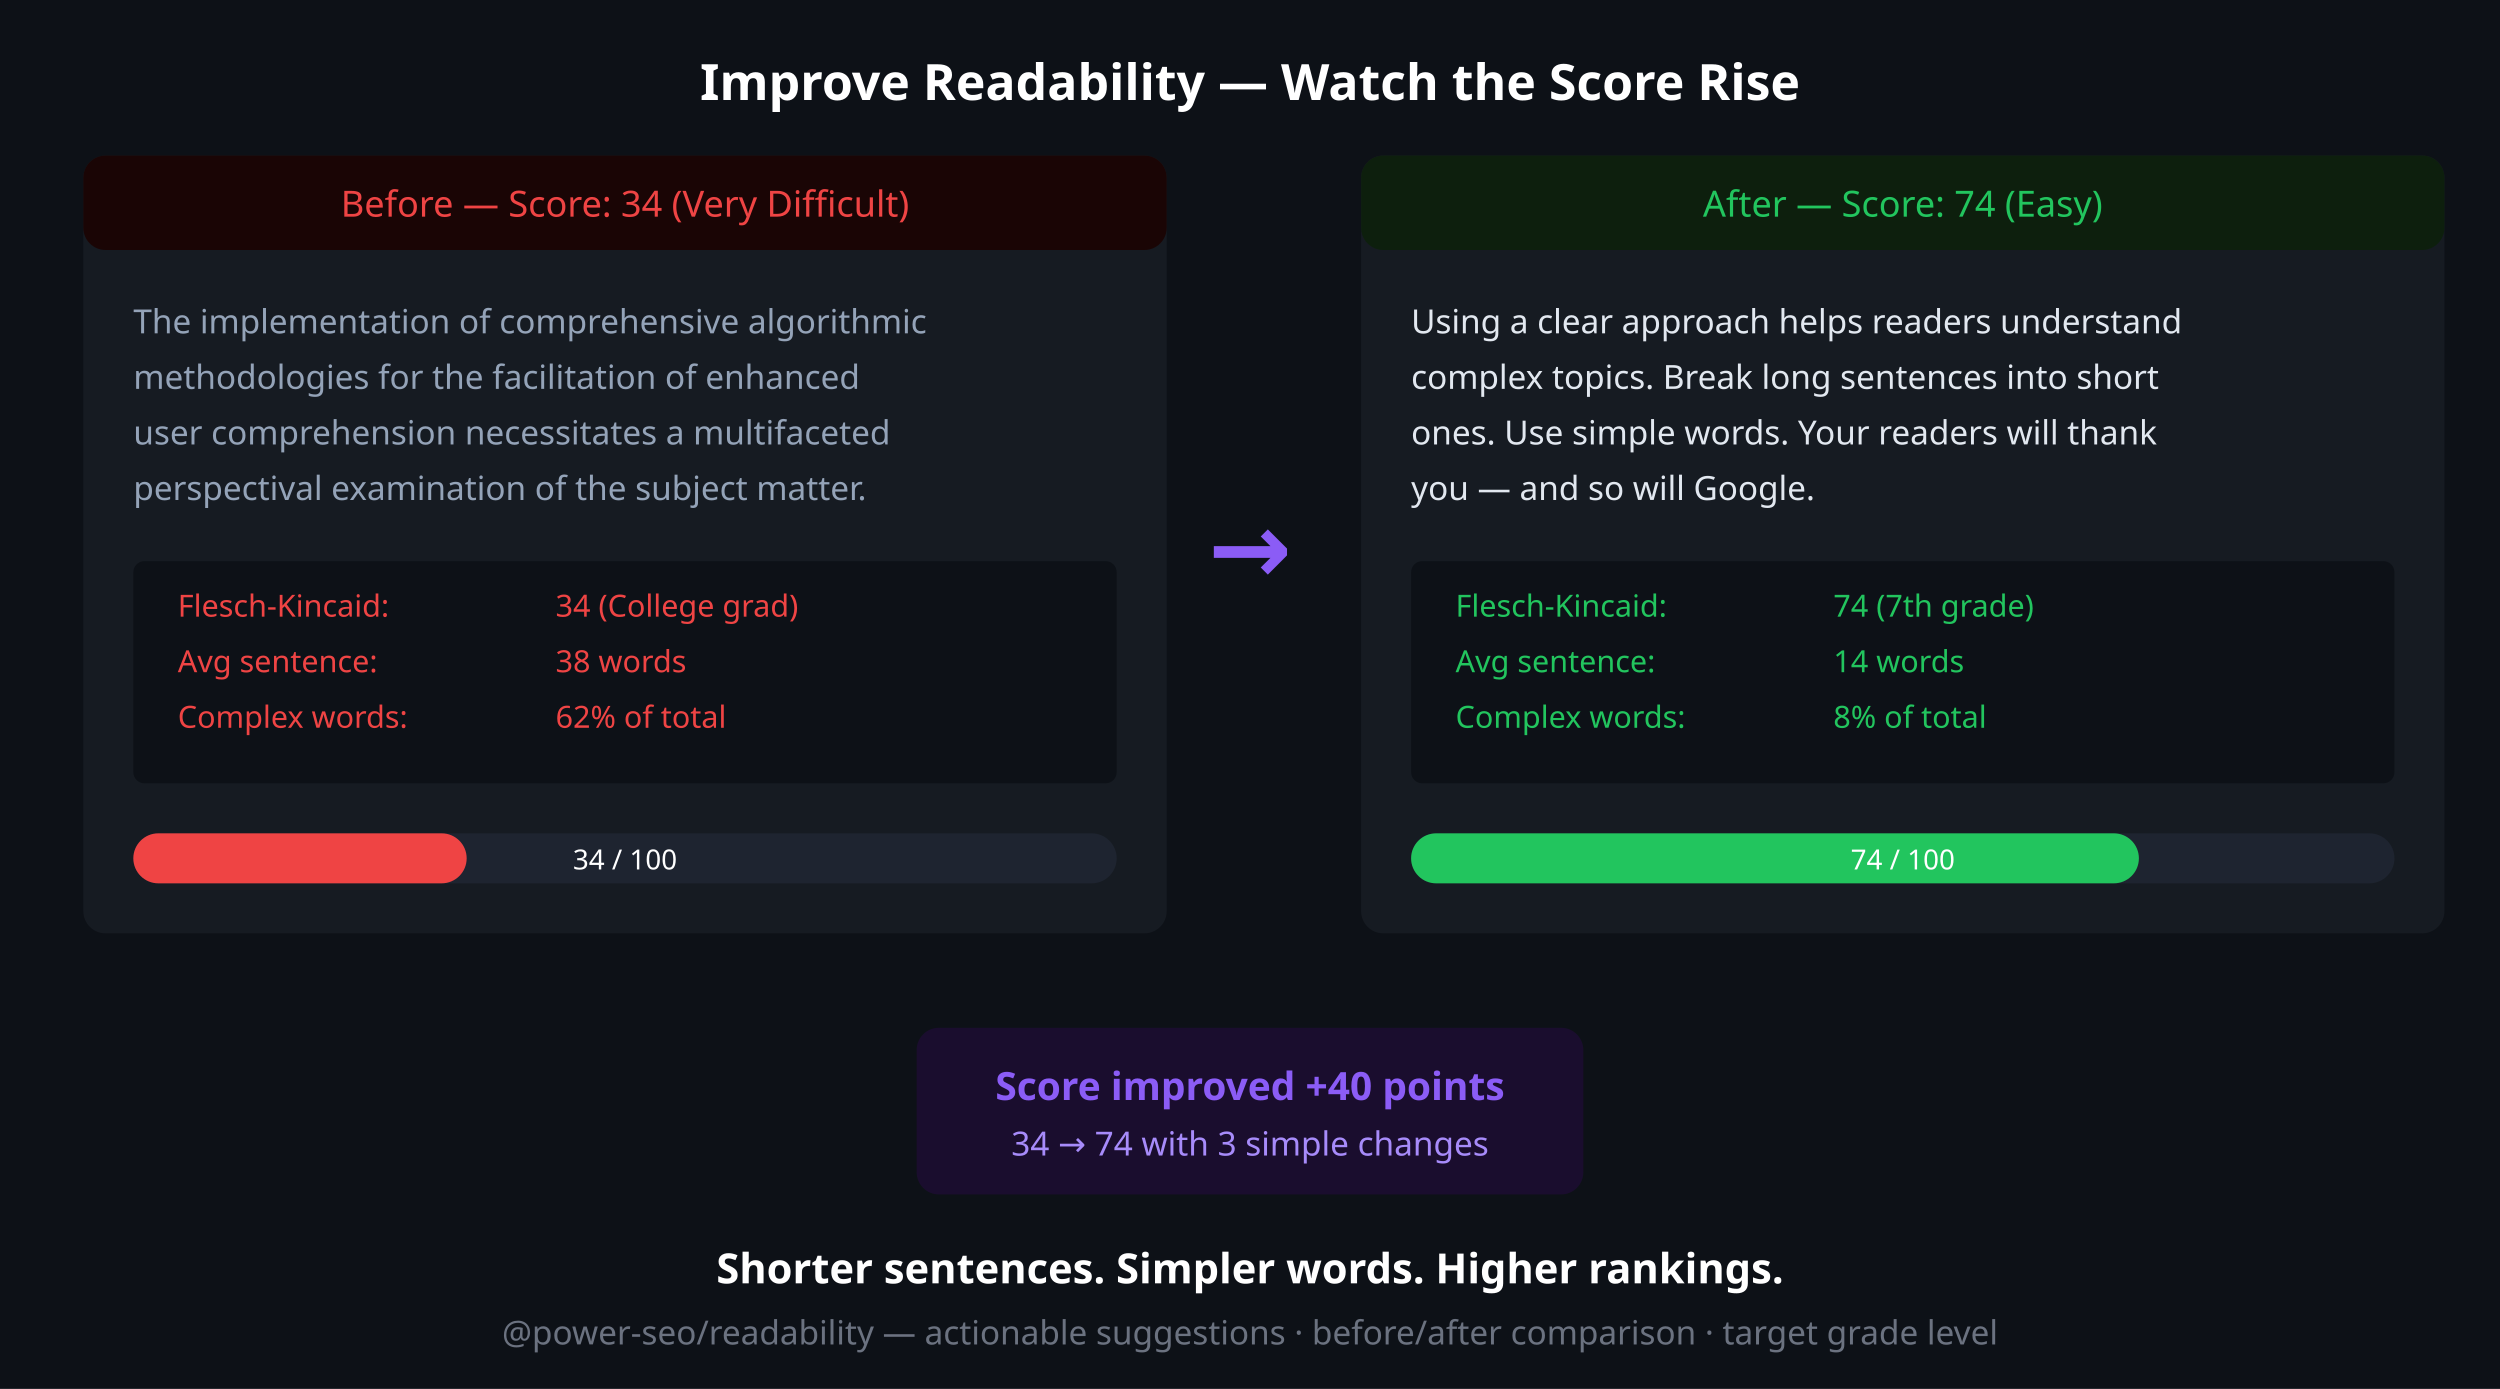
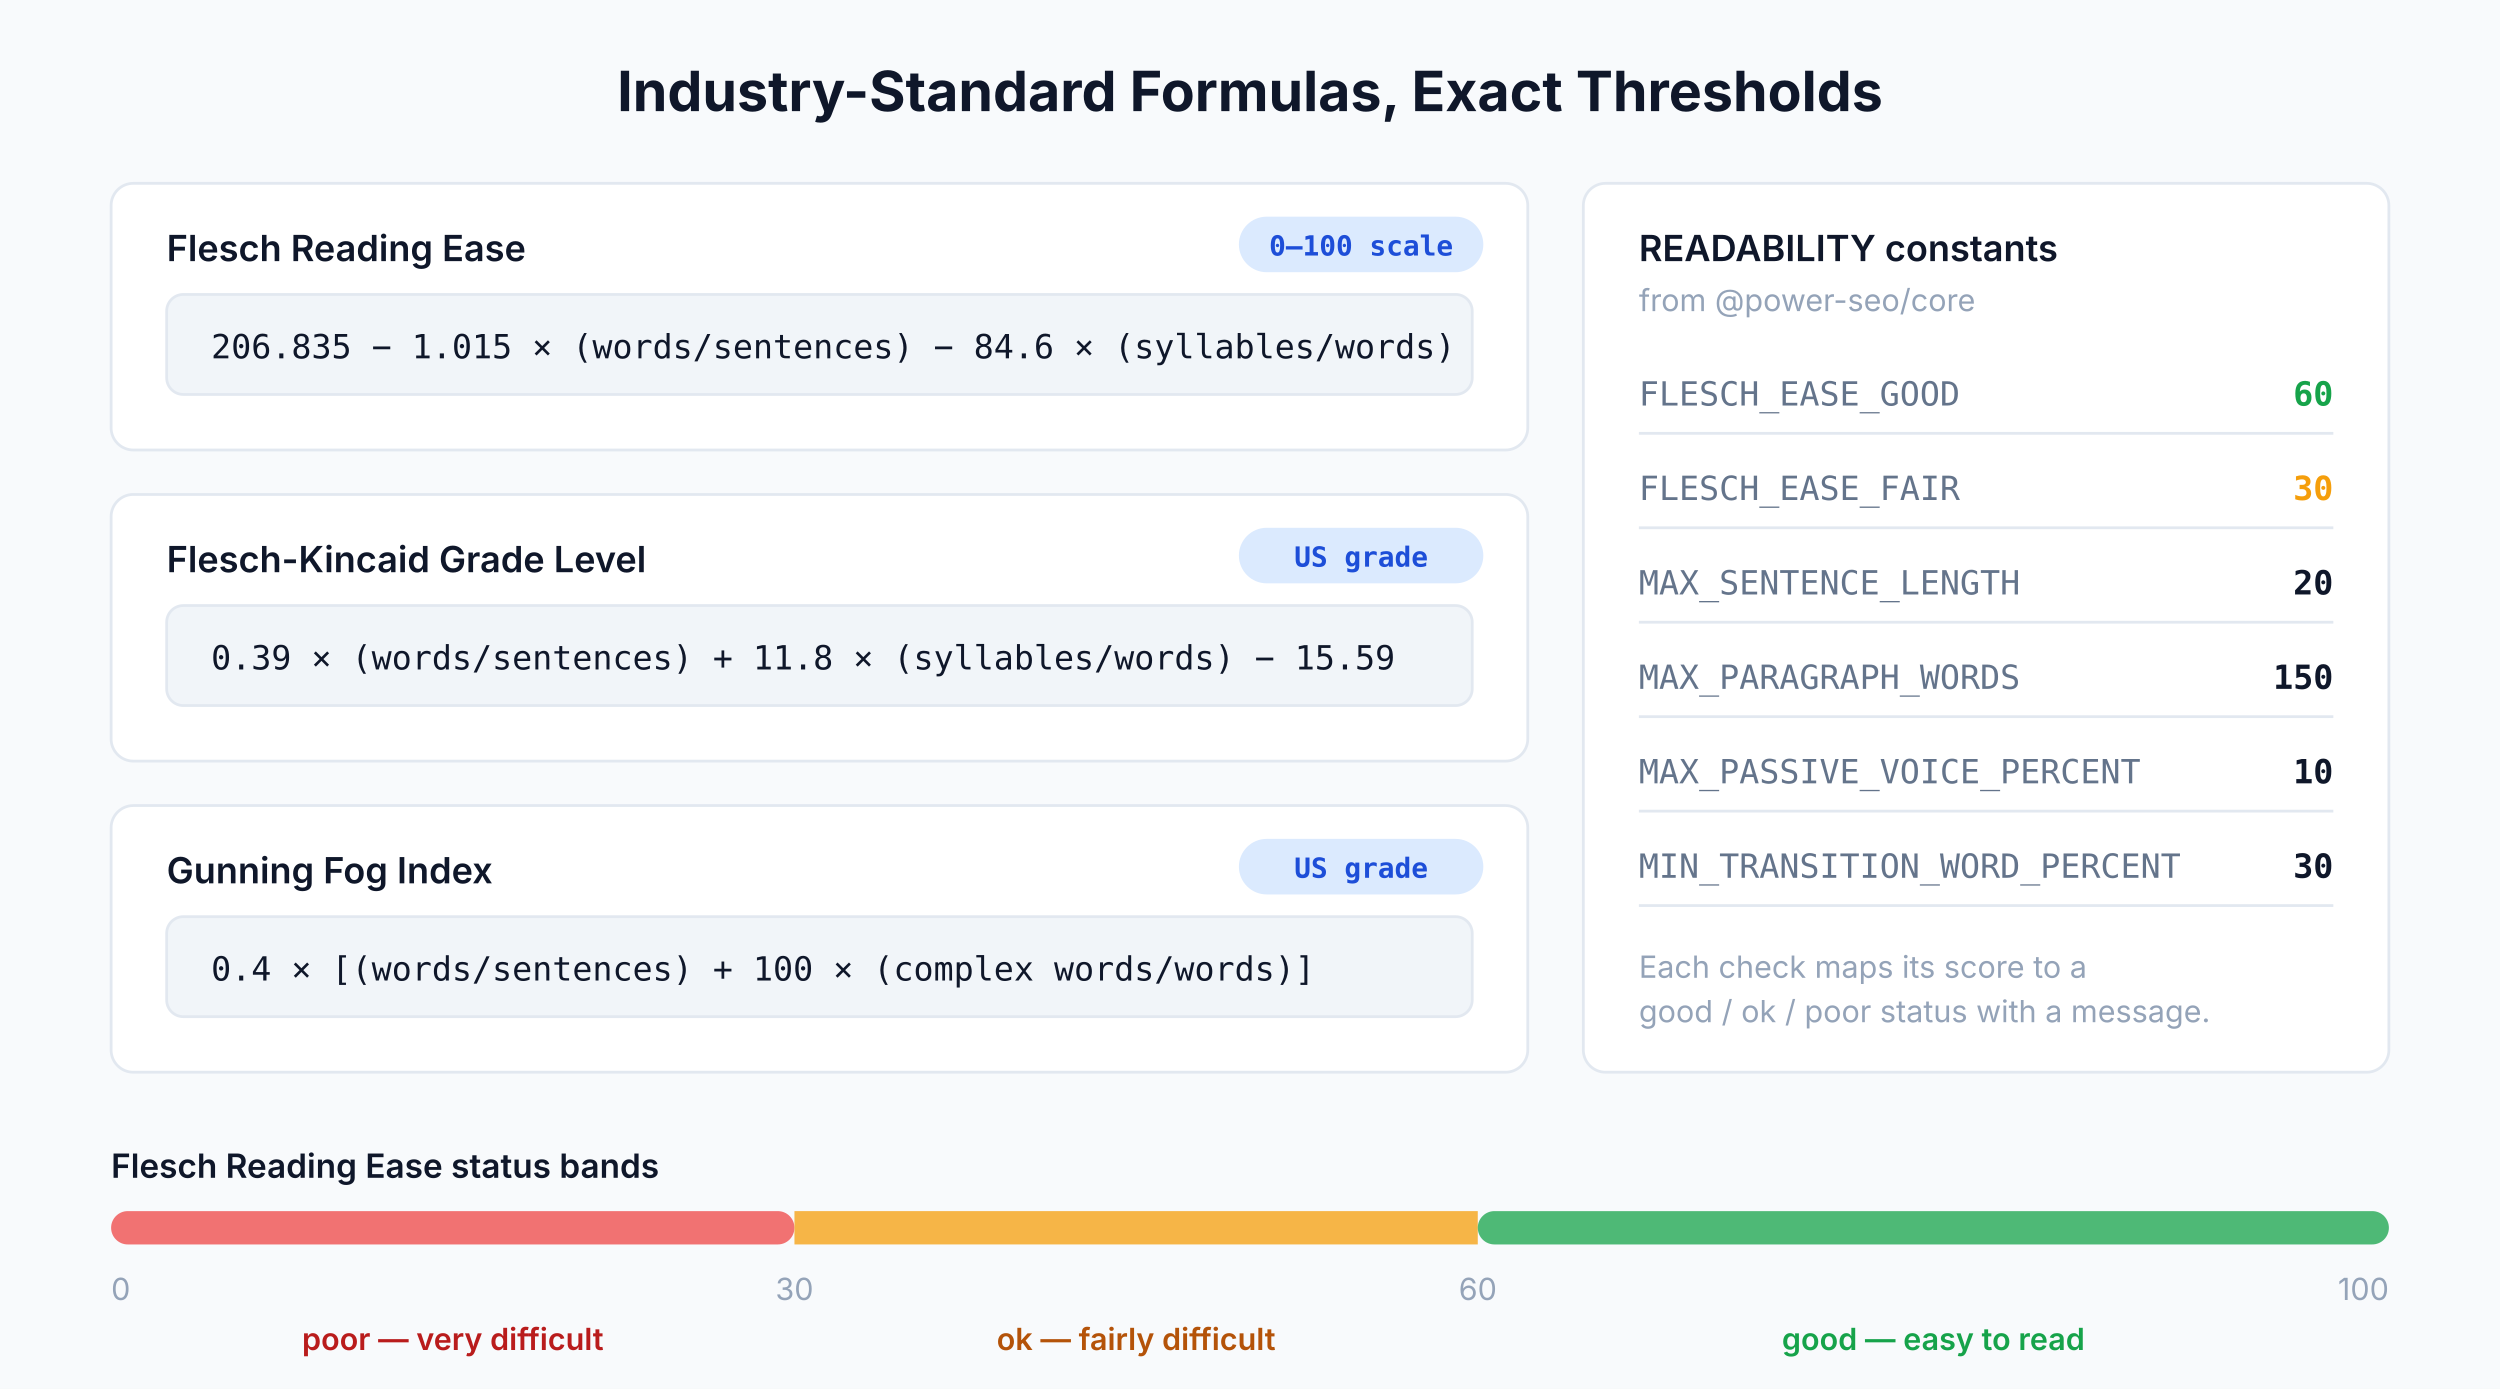
- <svg xmlns="http://www.w3.org/2000/svg" width="900" height="500" viewBox="0 0 900 500" font-family="'Segoe UI', Inter, sans-serif">
-   <rect width="900" height="500" fill="#0d1117" />
-   <text x="450" y="36" font-family="'Segoe UI', sans-serif" font-size="18" fill="white" text-anchor="middle" font-weight="600">Improve Readability — Watch the Score Rise</text>
-   <rect x="30" y="56" width="390" height="280" rx="8" fill="#161b22" />
-   <rect x="30" y="56" width="390" height="34" rx="8" fill="#1a0505" />
-   <text x="225" y="78" font-family="'Segoe UI', sans-serif" font-size="13" fill="#ef4444" text-anchor="middle">Before — Score: 34 (Very Difficult)</text>
-   <text x="48" y="120" font-family="'Segoe UI', sans-serif" font-size="12" fill="#94a3b8">The implementation of comprehensive algorithmic</text>
-   <text x="48" y="140" font-family="'Segoe UI', sans-serif" font-size="12" fill="#94a3b8">methodologies for the facilitation of enhanced</text>
-   <text x="48" y="160" font-family="'Segoe UI', sans-serif" font-size="12" fill="#94a3b8">user comprehension necessitates a multifaceted</text>
-   <text x="48" y="180" font-family="'Segoe UI', sans-serif" font-size="12" fill="#94a3b8">perspectival examination of the subject matter.</text>
-   <rect x="48" y="202" width="354" height="80" rx="4" fill="#0d1117" />
-   <text x="64" y="222" font-family="'Segoe UI', sans-serif" font-size="11" fill="#ef4444">Flesch-Kincaid:</text>
-   <text x="200" y="222" font-family="'Segoe UI', sans-serif" font-size="11" fill="#ef4444">34 (College grad)</text>
-   <text x="64" y="242" font-family="'Segoe UI', sans-serif" font-size="11" fill="#ef4444">Avg sentence:</text>
-   <text x="200" y="242" font-family="'Segoe UI', sans-serif" font-size="11" fill="#ef4444">38 words</text>
-   <text x="64" y="262" font-family="'Segoe UI', sans-serif" font-size="11" fill="#ef4444">Complex words:</text>
-   <text x="200" y="262" font-family="'Segoe UI', sans-serif" font-size="11" fill="#ef4444">62% of total</text>
-   <rect x="48" y="300" width="354" height="18" rx="9" fill="#1e2430" />
-   <rect x="48" y="300" width="120" height="18" rx="9" fill="#ef4444" />
-   <text x="225" y="313" font-family="'Segoe UI', sans-serif" font-size="10" fill="white" text-anchor="middle">34 / 100</text>
-   <text x="450" y="210" font-family="'Segoe UI', sans-serif" font-size="36" fill="#8b5cf6" text-anchor="middle" font-weight="700">→</text>
-   <rect x="490" y="56" width="390" height="280" rx="8" fill="#161b22" />
-   <rect x="490" y="56" width="390" height="34" rx="8" fill="#0d1f0d" />
-   <text x="685" y="78" font-family="'Segoe UI', sans-serif" font-size="13" fill="#22c55e" text-anchor="middle">After — Score: 74 (Easy)</text>
-   <text x="508" y="120" font-family="'Segoe UI', sans-serif" font-size="12" fill="#e2e8f0">Using a clear approach helps readers understand</text>
-   <text x="508" y="140" font-family="'Segoe UI', sans-serif" font-size="12" fill="#e2e8f0">complex topics. Break long sentences into short</text>
-   <text x="508" y="160" font-family="'Segoe UI', sans-serif" font-size="12" fill="#e2e8f0">ones. Use simple words. Your readers will thank</text>
-   <text x="508" y="180" font-family="'Segoe UI', sans-serif" font-size="12" fill="#e2e8f0">you — and so will Google.</text>
-   <rect x="508" y="202" width="354" height="80" rx="4" fill="#0d1117" />
-   <text x="524" y="222" font-family="'Segoe UI', sans-serif" font-size="11" fill="#22c55e">Flesch-Kincaid:</text>
-   <text x="660" y="222" font-family="'Segoe UI', sans-serif" font-size="11" fill="#22c55e">74 (7th grade)</text>
-   <text x="524" y="242" font-family="'Segoe UI', sans-serif" font-size="11" fill="#22c55e">Avg sentence:</text>
-   <text x="660" y="242" font-family="'Segoe UI', sans-serif" font-size="11" fill="#22c55e">14 words</text>
-   <text x="524" y="262" font-family="'Segoe UI', sans-serif" font-size="11" fill="#22c55e">Complex words:</text>
-   <text x="660" y="262" font-family="'Segoe UI', sans-serif" font-size="11" fill="#22c55e">8% of total</text>
-   <rect x="508" y="300" width="354" height="18" rx="9" fill="#1e2430" />
-   <rect x="508" y="300" width="262" height="18" rx="9" fill="#22c55e" />
-   <text x="685" y="313" font-family="'Segoe UI', sans-serif" font-size="10" fill="white" text-anchor="middle">74 / 100</text>
-   <rect x="330" y="370" width="240" height="60" rx="8" fill="#1a0d2e" />
-   <text x="450" y="396" font-family="'Segoe UI', sans-serif" font-size="14" fill="#8b5cf6" text-anchor="middle" font-weight="700">Score improved +40 points</text>
-   <text x="450" y="416" font-family="'Segoe UI', sans-serif" font-size="12" fill="#a78bfa" text-anchor="middle">34 → 74 with 3 simple changes</text>
-   <text x="450" y="462" font-family="'Segoe UI', sans-serif" font-size="15" fill="white" text-anchor="middle" font-weight="600">Shorter sentences. Simpler words. Higher rankings.</text>
-   <text x="450" y="484" font-family="'Segoe UI', sans-serif" font-size="12" fill="#6b7280" text-anchor="middle">@power-seo/readability — actionable suggestions · before/after comparison · target grade level</text>
+ <svg xmlns="http://www.w3.org/2000/svg" width="900" height="500" viewBox="0 0 900 500">
+   <defs>
+     <style>
+     .font-ui { font-family: 'Inter', -apple-system, 'Segoe UI', sans-serif; }
+     .font-mono { font-family: 'JetBrains Mono', 'Fira Code', Consolas, monospace; }
+   </style>
+   </defs>
+   <rect width="900" height="500" fill="#f8fafc" />
+   <text x="450" y="40" class="font-ui" font-size="20" font-weight="700" fill="#0f172a" text-anchor="middle">Industry-Standard Formulas, Exact Thresholds</text>
+   <rect x="40" y="66" width="510" height="96" rx="8" fill="#ffffff" stroke="#e2e8f0" />
+   <text x="60" y="94" class="font-ui" font-size="13" font-weight="600" fill="#0f172a">Flesch Reading Ease</text>
+   <rect x="446" y="78" width="88" height="20" rx="10" fill="#dbeafe" />
+   <text x="490" y="92" class="font-mono" font-size="10" font-weight="600" fill="#1d4ed8" text-anchor="middle">0–100 scale</text>
+   <rect x="60" y="106" width="470" height="36" rx="6" fill="#f1f5f9" stroke="#e2e8f0" />
+   <text x="76" y="129" class="font-mono" font-size="12" fill="#0f172a">206.835 − 1.015 × (words/sentences) − 84.6 × (syllables/words)</text>
+   <rect x="40" y="178" width="510" height="96" rx="8" fill="#ffffff" stroke="#e2e8f0" />
+   <text x="60" y="206" class="font-ui" font-size="13" font-weight="600" fill="#0f172a">Flesch-Kincaid Grade Level</text>
+   <rect x="446" y="190" width="88" height="20" rx="10" fill="#dbeafe" />
+   <text x="490" y="204" class="font-mono" font-size="10" font-weight="600" fill="#1d4ed8" text-anchor="middle">US grade</text>
+   <rect x="60" y="218" width="470" height="36" rx="6" fill="#f1f5f9" stroke="#e2e8f0" />
+   <text x="76" y="241" class="font-mono" font-size="12" fill="#0f172a">0.39 × (words/sentences) + 11.8 × (syllables/words) − 15.59</text>
+   <rect x="40" y="290" width="510" height="96" rx="8" fill="#ffffff" stroke="#e2e8f0" />
+   <text x="60" y="318" class="font-ui" font-size="13" font-weight="600" fill="#0f172a">Gunning Fog Index</text>
+   <rect x="446" y="302" width="88" height="20" rx="10" fill="#dbeafe" />
+   <text x="490" y="316" class="font-mono" font-size="10" font-weight="600" fill="#1d4ed8" text-anchor="middle">US grade</text>
+   <rect x="60" y="330" width="470" height="36" rx="6" fill="#f1f5f9" stroke="#e2e8f0" />
+   <text x="76" y="353" class="font-mono" font-size="12" fill="#0f172a">0.4 × [(words/sentences) + 100 × (complex words/words)]</text>
+   <rect x="570" y="66" width="290" height="320" rx="8" fill="#ffffff" stroke="#e2e8f0" />
+   <text x="590" y="94" class="font-ui" font-size="13" font-weight="600" fill="#0f172a">READABILITY constants</text>
+   <text x="590" y="112" class="font-ui" font-size="11" fill="#94a3b8">from @power-seo/core</text>
+   <text x="590" y="146" class="font-mono" font-size="12" fill="#64748b">FLESCH_EASE_GOOD</text>
+   <text x="840" y="146" class="font-mono" font-size="12" font-weight="600" fill="#16a34a" text-anchor="end">60</text>
+   <line x1="590" y1="156" x2="840" y2="156" stroke="#e2e8f0" />
+   <text x="590" y="180" class="font-mono" font-size="12" fill="#64748b">FLESCH_EASE_FAIR</text>
+   <text x="840" y="180" class="font-mono" font-size="12" font-weight="600" fill="#f59e0b" text-anchor="end">30</text>
+   <line x1="590" y1="190" x2="840" y2="190" stroke="#e2e8f0" />
+   <text x="590" y="214" class="font-mono" font-size="12" fill="#64748b">MAX_SENTENCE_LENGTH</text>
+   <text x="840" y="214" class="font-mono" font-size="12" font-weight="600" fill="#0f172a" text-anchor="end">20</text>
+   <line x1="590" y1="224" x2="840" y2="224" stroke="#e2e8f0" />
+   <text x="590" y="248" class="font-mono" font-size="12" fill="#64748b">MAX_PARAGRAPH_WORDS</text>
+   <text x="840" y="248" class="font-mono" font-size="12" font-weight="600" fill="#0f172a" text-anchor="end">150</text>
+   <line x1="590" y1="258" x2="840" y2="258" stroke="#e2e8f0" />
+   <text x="590" y="282" class="font-mono" font-size="12" fill="#64748b">MAX_PASSIVE_VOICE_PERCENT</text>
+   <text x="840" y="282" class="font-mono" font-size="12" font-weight="600" fill="#0f172a" text-anchor="end">10</text>
+   <line x1="590" y1="292" x2="840" y2="292" stroke="#e2e8f0" />
+   <text x="590" y="316" class="font-mono" font-size="12" fill="#64748b">MIN_TRANSITION_WORD_PERCENT</text>
+   <text x="840" y="316" class="font-mono" font-size="12" font-weight="600" fill="#0f172a" text-anchor="end">30</text>
+   <line x1="590" y1="326" x2="840" y2="326" stroke="#e2e8f0" />
+   <text x="590" y="352" class="font-ui" font-size="11" fill="#94a3b8">Each check maps its score to a</text>
+   <text x="590" y="368" class="font-ui" font-size="11" fill="#94a3b8">good / ok / poor status with a message.</text>
+   <text x="40" y="424" class="font-ui" font-size="12" font-weight="600" fill="#0f172a">Flesch Reading Ease status bands</text>
+   <rect x="40" y="436" width="246" height="12" rx="6" fill="#ef4444" opacity="0.75" />
+   <rect x="286" y="436" width="246" height="12" fill="#f59e0b" opacity="0.75" />
+   <rect x="532" y="436" width="328" height="12" rx="6" fill="#16a34a" opacity="0.75" />
+   <text x="40" y="468" class="font-ui" font-size="11" fill="#94a3b8">0</text>
+   <text x="286" y="468" class="font-ui" font-size="11" fill="#94a3b8" text-anchor="middle">30</text>
+   <text x="532" y="468" class="font-ui" font-size="11" fill="#94a3b8" text-anchor="middle">60</text>
+   <text x="860" y="468" class="font-ui" font-size="11" fill="#94a3b8" text-anchor="end">100</text>
+   <text x="163" y="486" class="font-ui" font-size="11" font-weight="600" fill="#b91c1c" text-anchor="middle">poor — very difficult</text>
+   <text x="409" y="486" class="font-ui" font-size="11" font-weight="600" fill="#b45309" text-anchor="middle">ok — fairly difficult</text>
+   <text x="696" y="486" class="font-ui" font-size="11" font-weight="600" fill="#16a34a" text-anchor="middle">good — easy to read</text>
</svg>
